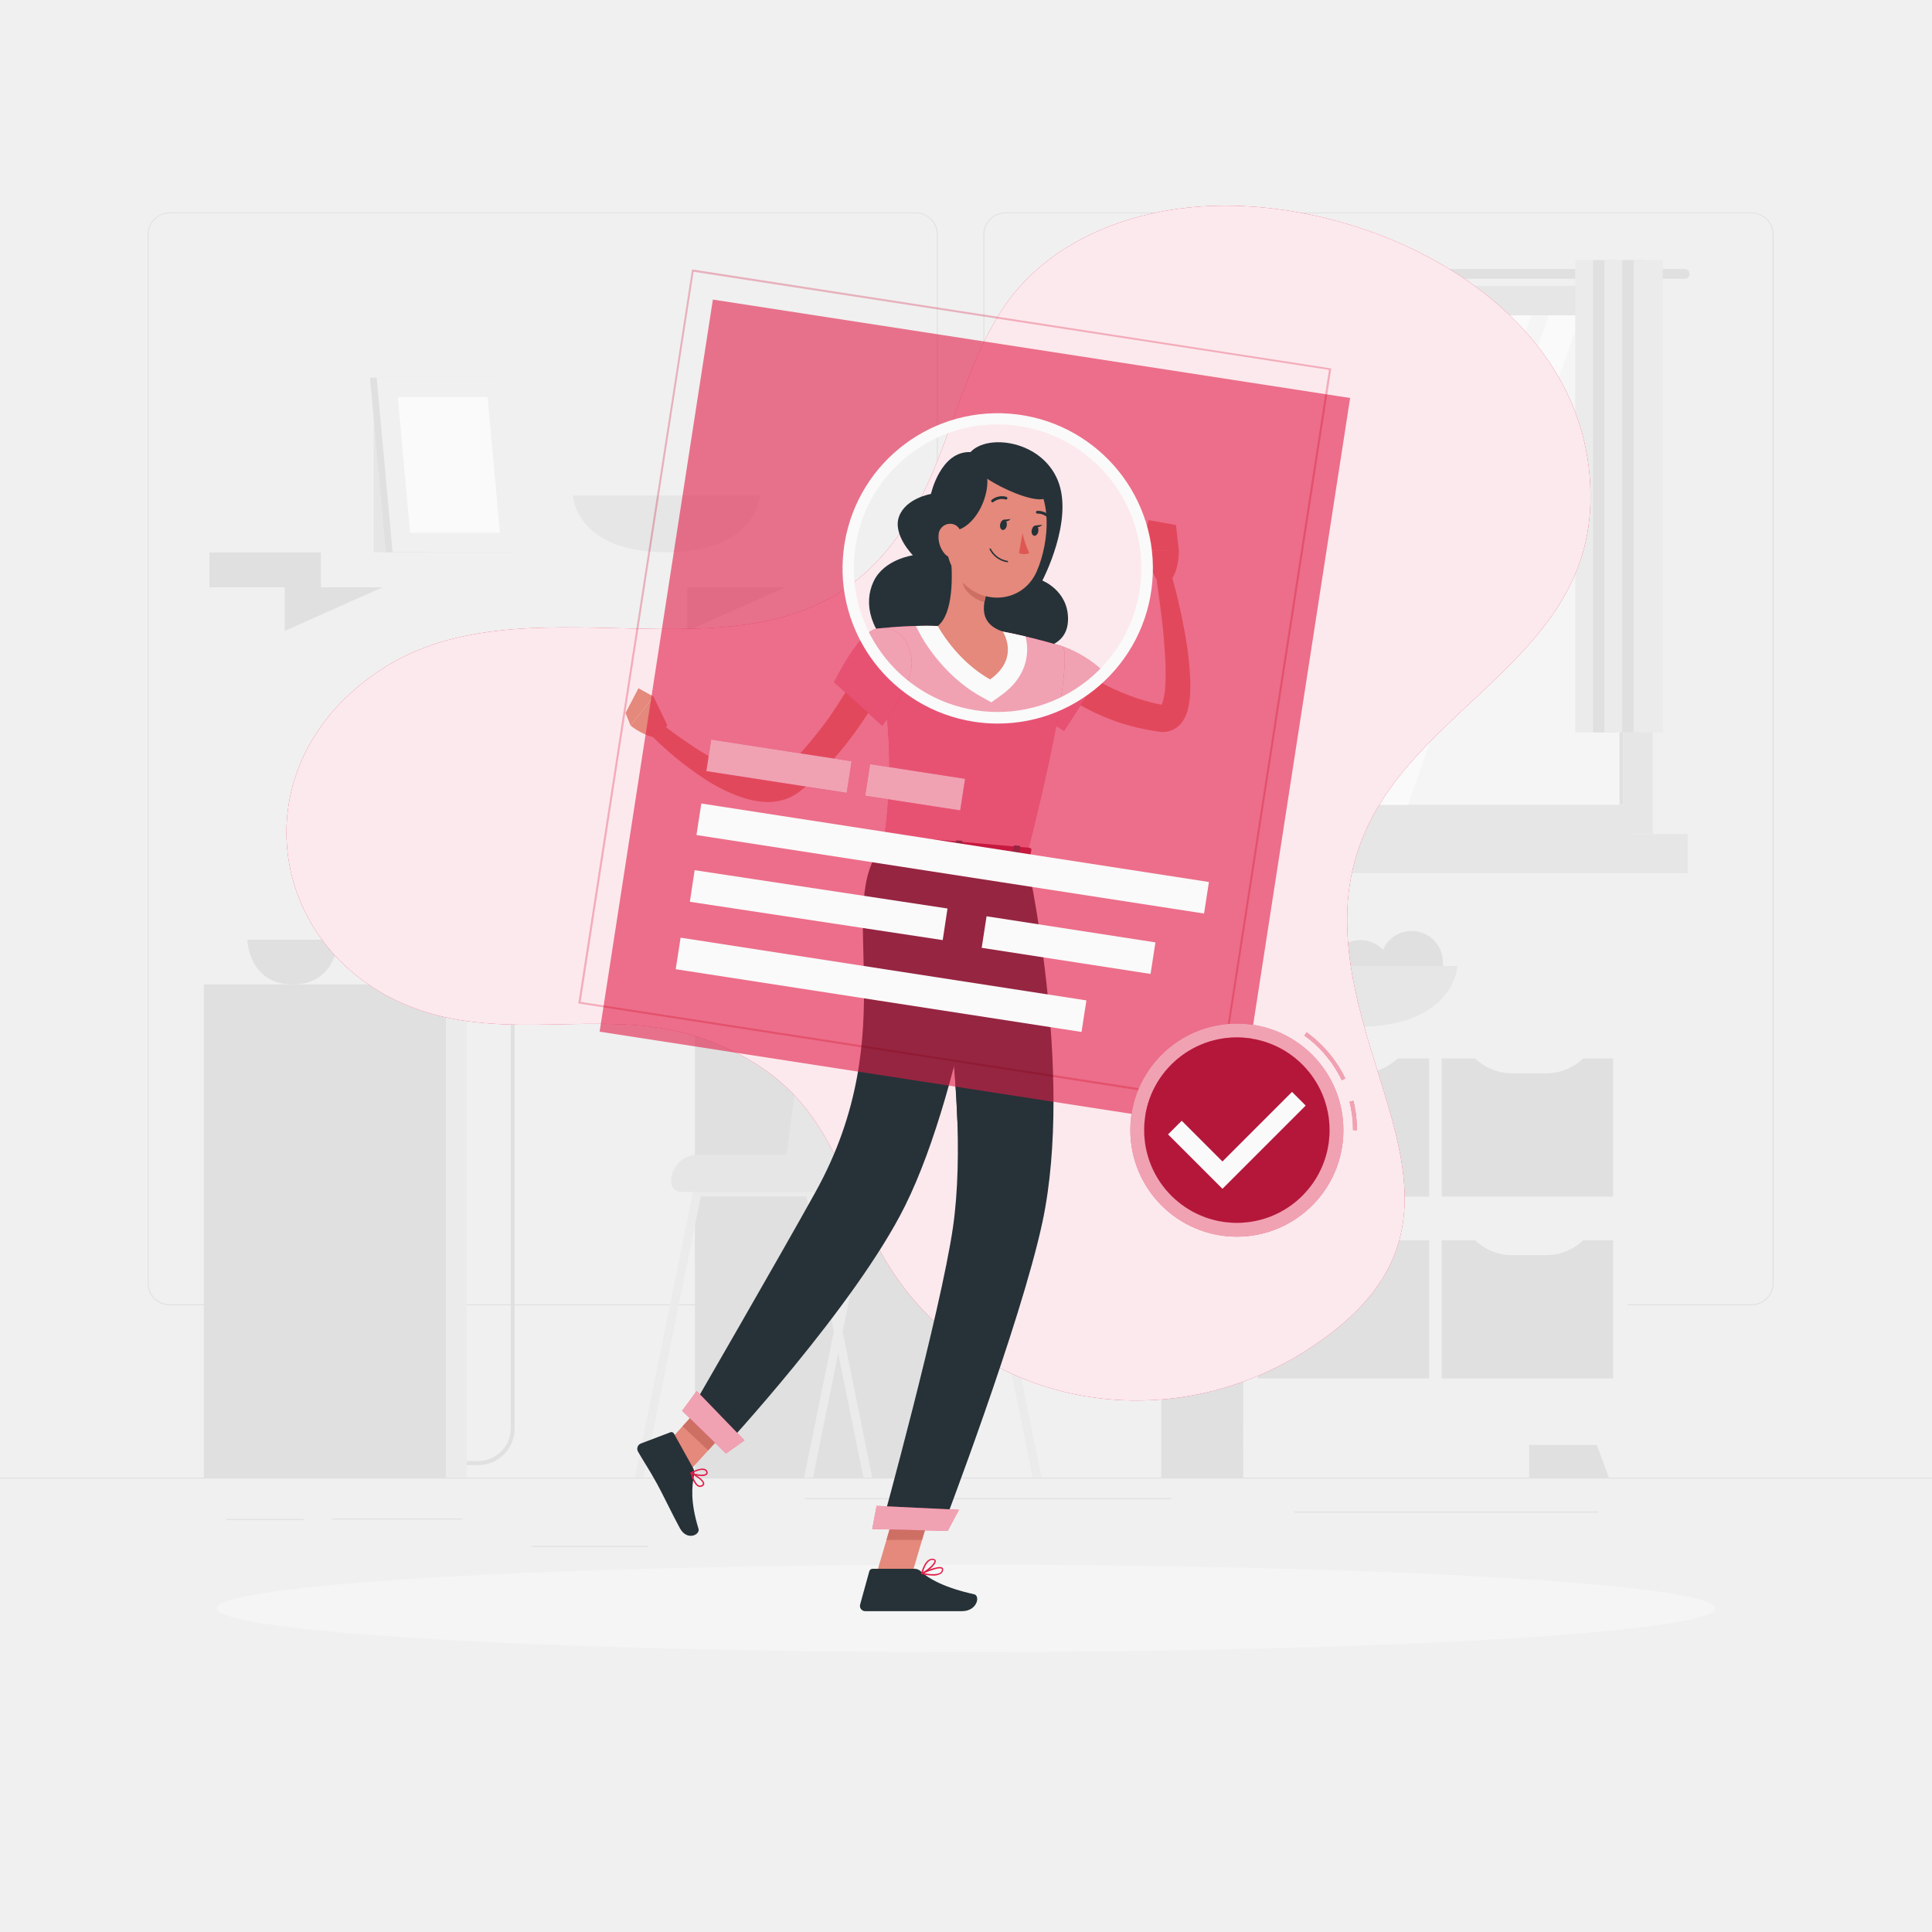
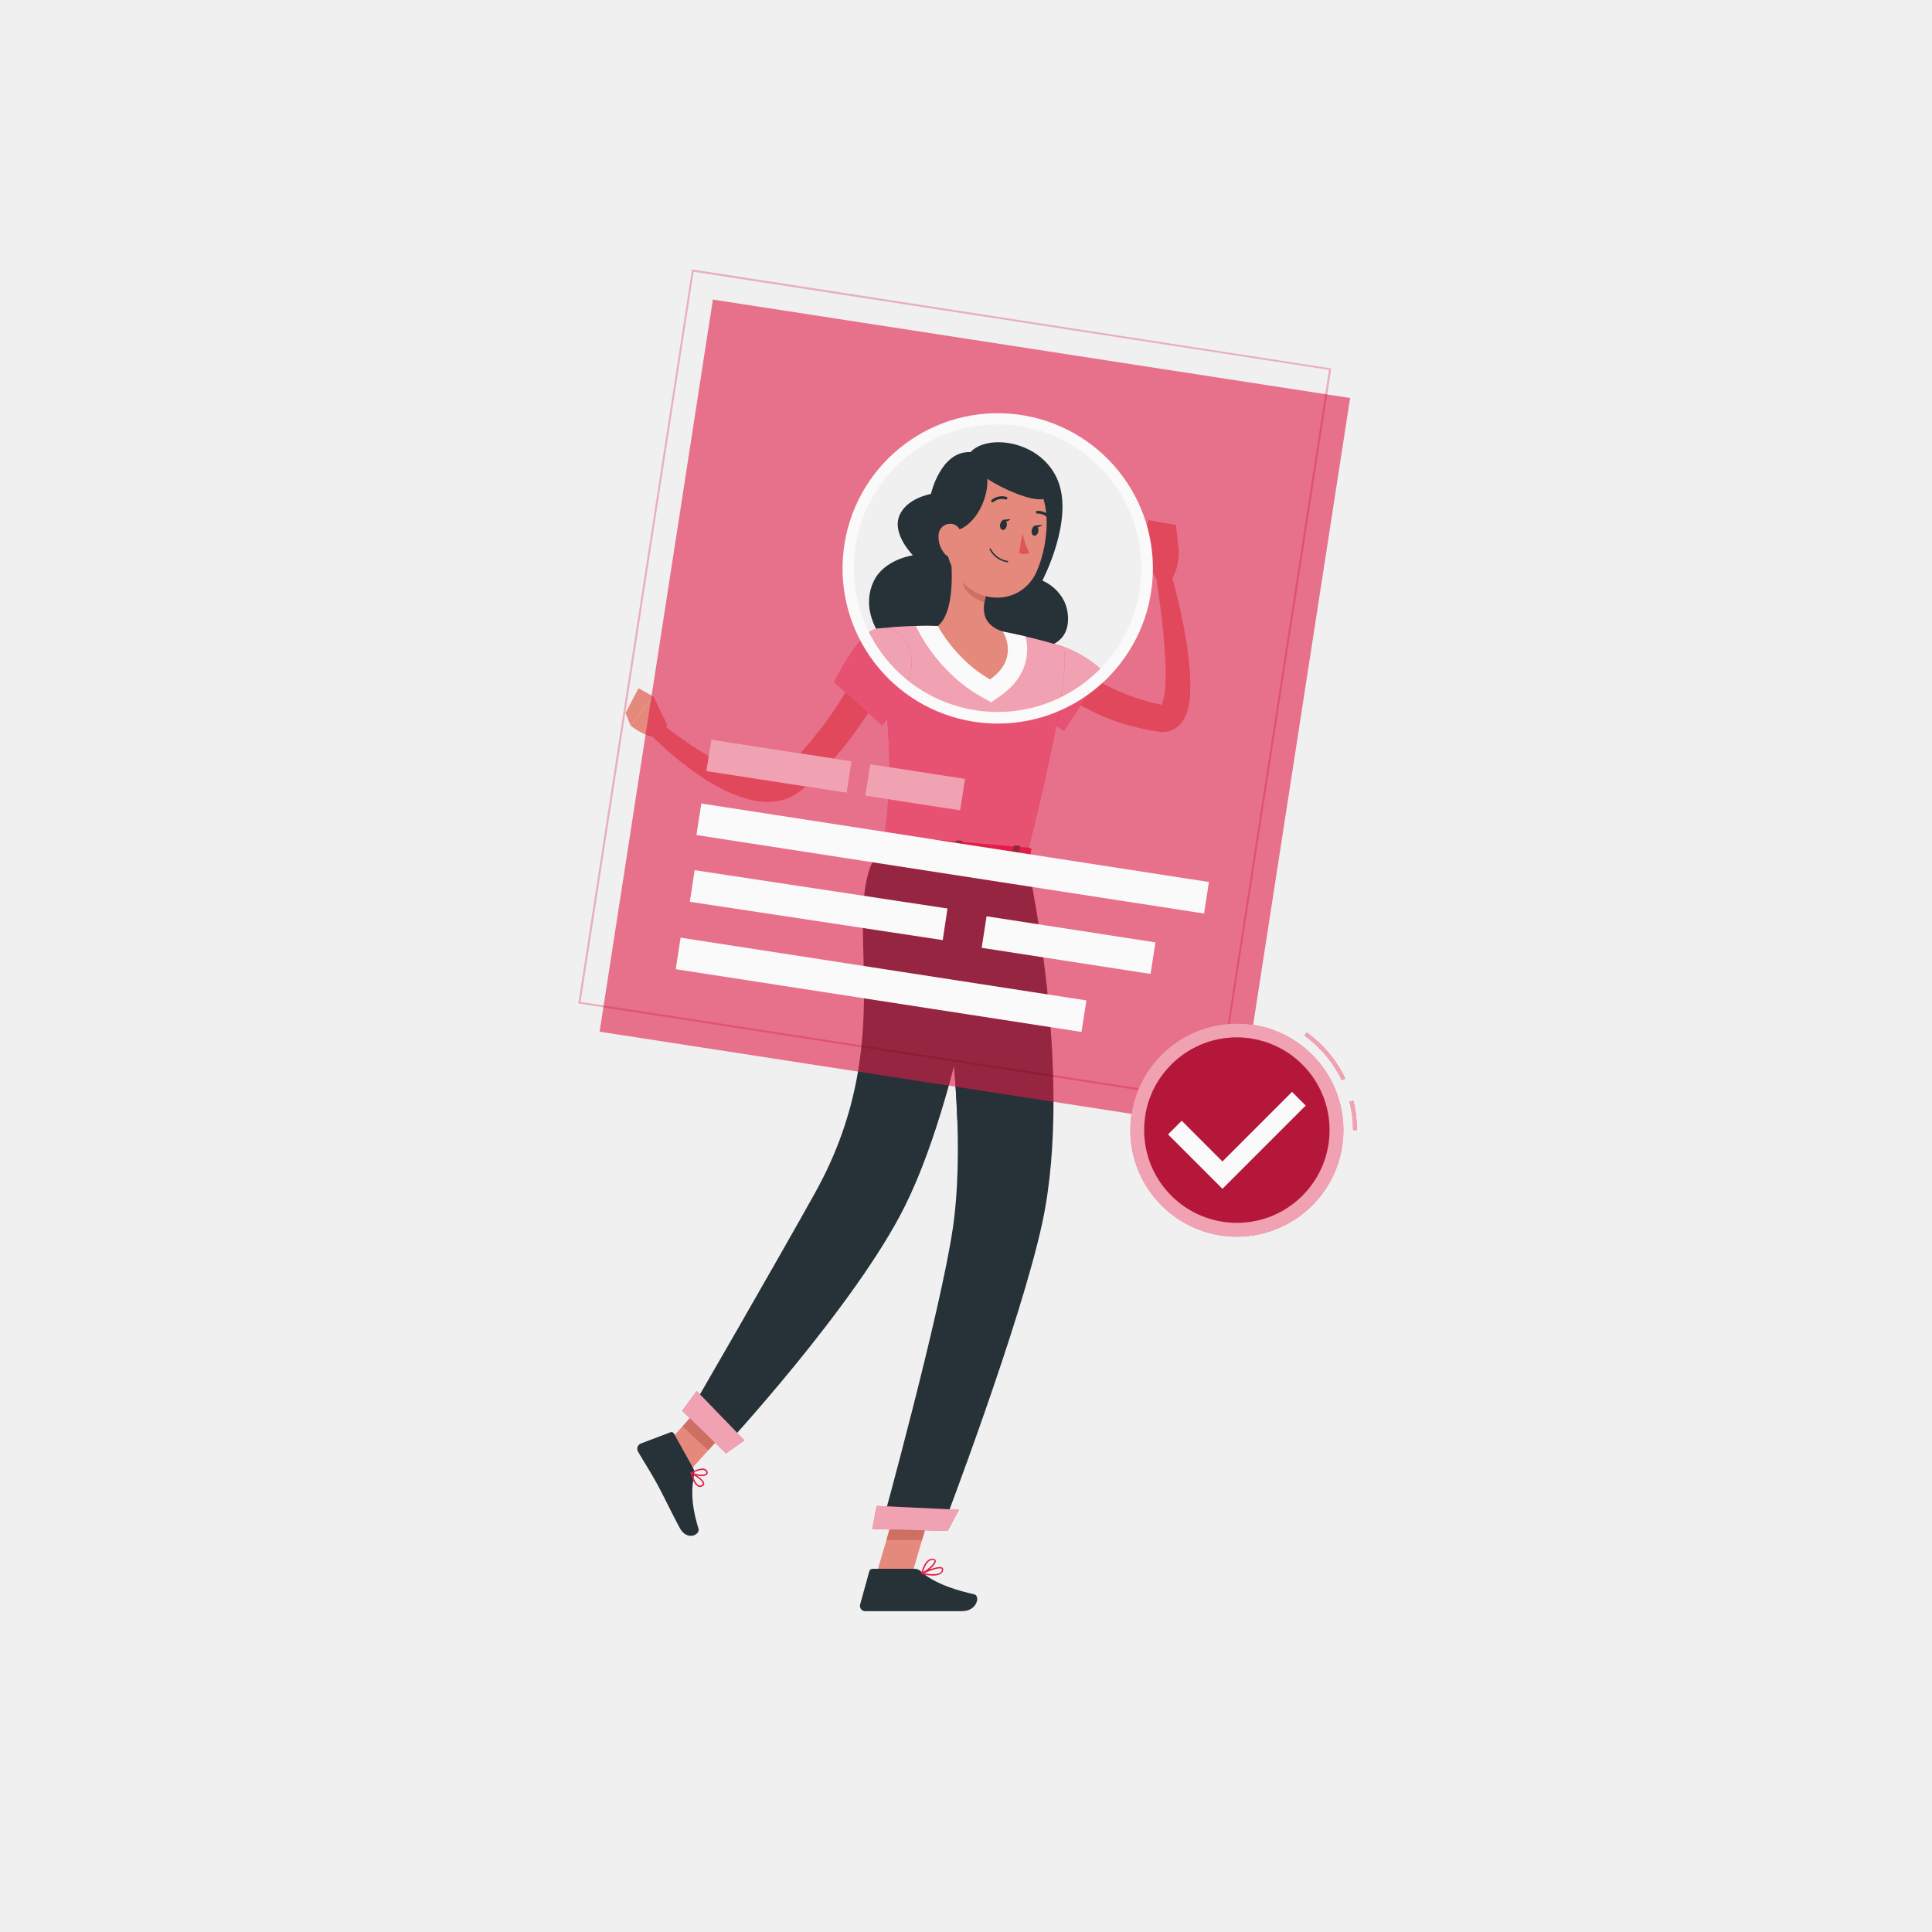
<svg xmlns="http://www.w3.org/2000/svg" viewBox="0 0 500 500">
-   <g id="background-complete">
-     <rect y="382.4" width="500" height="0.25" style="fill:#e0e0e0" />
-     <rect x="85.91" y="392.99" width="33.74" height="0.25" style="fill:#e0e0e0" />
-     <rect x="58.55" y="393.11" width="20.02" height="0.25" style="fill:#e0e0e0" />
-     <rect x="208.33" y="387.75" width="94.79" height="0.25" style="fill:#e0e0e0" />
-     <rect x="137.56" y="400.08" width="30.22" height="0.25" style="fill:#e0e0e0" />
-     <rect x="335" y="391.19" width="78.67" height="0.25" style="fill:#e0e0e0" />
-     <path d="M237,337.8H43.91a5.71,5.71,0,0,1-5.7-5.71V60.66A5.71,5.71,0,0,1,43.91,55H237a5.71,5.71,0,0,1,5.71,5.71V332.09A5.71,5.71,0,0,1,237,337.8ZM43.91,55.2a5.46,5.46,0,0,0-5.45,5.46V332.09a5.46,5.46,0,0,0,5.45,5.46H237a5.47,5.47,0,0,0,5.46-5.46V60.66A5.47,5.47,0,0,0,237,55.2Z" style="fill:#e0e0e0" />
-     <path d="M453.31,337.8H260.21a5.72,5.72,0,0,1-5.71-5.71V60.66A5.72,5.72,0,0,1,260.21,55h193.1A5.71,5.71,0,0,1,459,60.66V332.09A5.71,5.71,0,0,1,453.31,337.8ZM260.21,55.2a5.47,5.47,0,0,0-5.46,5.46V332.09a5.47,5.47,0,0,0,5.46,5.46h193.1a5.47,5.47,0,0,0,5.46-5.46V60.66a5.47,5.47,0,0,0-5.46-5.46Z" style="fill:#e0e0e0" />
-     <rect x="395.74" y="265.78" width="25.48" height="116.62" style="fill:#e0e0e0" />
-     <polygon points="416.38 382.4 421.22 382.4 421.22 368.63 411.31 368.63 416.38 382.4" style="fill:#f0f0f0" />
-     <rect x="300.52" y="265.78" width="25.48" height="116.62" style="fill:#e0e0e0" />
-     <rect x="321.77" y="265.78" width="99.45" height="108.17" style="fill:#f0f0f0" />
-     <rect x="377.42" y="316.69" width="35.76" height="44.35" transform="translate(56.43 734.16) rotate(-90)" style="fill:#e0e0e0" />
-     <rect x="329.82" y="316.69" width="35.76" height="44.35" transform="translate(8.84 686.56) rotate(-90)" style="fill:#e0e0e0" />
-     <path d="M352.09,324.84h-8.78a13.86,13.86,0,0,1-10.07-4.34h28.92A13.86,13.86,0,0,1,352.09,324.84Z" style="fill:#f0f0f0" />
-     <path d="M400.13,324.84h-8.77a13.88,13.88,0,0,1-10.08-4.34h28.93A13.9,13.9,0,0,1,400.13,324.84Z" style="fill:#f0f0f0" />
-     <rect x="377.42" y="269.63" width="35.76" height="44.35" transform="translate(103.49 687.1) rotate(-90)" style="fill:#e0e0e0" />
-     <rect x="329.82" y="269.63" width="35.76" height="44.35" transform="translate(55.89 639.51) rotate(-90)" style="fill:#e0e0e0" />
-     <path d="M352.09,277.78h-8.78a13.89,13.89,0,0,1-10.07-4.33h28.92A13.89,13.89,0,0,1,352.09,277.78Z" style="fill:#f0f0f0" />
-     <path d="M400.13,277.78h-8.77a13.91,13.91,0,0,1-10.08-4.33h28.93A13.93,13.93,0,0,1,400.13,277.78Z" style="fill:#f0f0f0" />
-     <polygon points="326.61 382.4 321.77 382.4 321.77 368.63 331.69 368.63 326.61 382.4" style="fill:#f0f0f0" />
-     <path d="M346.37,247.51c0,4.46,3.1,7.56-1.36,7.56s-14.78-3.1-14.78-7.56a8.07,8.07,0,0,1,16.14,0Z" style="fill:#e0e0e0" />
-     <path d="M360.18,251.36c0,4.45,3.1,7.56-1.36,7.56S344,255.81,344,251.36a8.07,8.07,0,1,1,16.14,0Z" style="fill:#e0e0e0" />
-     <path d="M373.41,249c0,4.45,3.1,7.56-1.36,7.56s-14.78-3.11-14.78-7.56a8.07,8.07,0,0,1,16.14,0Z" style="fill:#e0e0e0" />
-     <path d="M325.29,250s.66,15.74,25.95,15.74S377.18,250,377.18,250Z" style="fill:#e6e6e6" />
-     <rect x="294.05" y="73.99" width="128.23" height="141.9" style="fill:#e0e0e0" />
-     <path d="M436,69.61H285.75a1.27,1.27,0,0,0-1.28,1.27h0a1.28,1.28,0,0,0,1.28,1.28H436a1.27,1.27,0,0,0,1.27-1.28h0A1.27,1.27,0,0,0,436,69.61Z" style="fill:#e0e0e0" />
-     <rect x="296.59" y="73.99" width="131.13" height="141.9" style="fill:#e6e6e6" />
-     <rect x="294.05" y="215.89" width="128.23" height="10.11" style="fill:#e0e0e0" />
-     <rect x="305.65" y="215.89" width="131.13" height="10.11" style="fill:#e6e6e6" />
-     <rect x="298.82" y="86.99" width="126.66" height="115.89" transform="translate(507.09 -217.22) rotate(90)" style="fill:#f5f5f5" />
-     <polygon points="330.52 208.27 375.23 81.61 396.33 81.61 351.62 208.27 330.52 208.27" style="fill:#fafafa" />
-     <polygon points="356.15 208.27 400.86 81.61 409.09 81.61 364.38 208.27 356.15 208.27" style="fill:#fafafa" />
-     <rect x="356.29" y="144.46" width="126.66" height="0.97" transform="translate(564.56 -274.68) rotate(90)" style="fill:#e0e0e0" />
-     <rect x="291.19" y="67.33" width="13.11" height="122.22" style="fill:#ebebeb" />
-     <rect x="299.19" y="67.33" width="10.21" height="122.22" style="fill:#e0e0e0" />
-     <rect x="304.3" y="67.33" width="13.11" height="122.22" style="fill:#ebebeb" />
-     <rect x="312.3" y="67.33" width="10.21" height="122.22" style="fill:#e0e0e0" />
-     <rect x="317.41" y="67.33" width="13.11" height="122.22" style="fill:#ebebeb" />
-     <rect x="407.67" y="67.33" width="7.55" height="122.22" style="fill:#ebebeb" />
-     <rect x="412.28" y="67.33" width="5.89" height="122.22" style="fill:#e0e0e0" />
-     <rect x="415.22" y="67.33" width="7.55" height="122.22" style="fill:#ebebeb" />
-     <rect x="419.83" y="67.33" width="5.89" height="122.22" style="fill:#e0e0e0" />
-     <rect x="422.78" y="67.33" width="7.55" height="122.22" style="fill:#ebebeb" />
-     <rect x="96.71" y="105.64" width="13.66" height="37.27" style="fill:#e6e6e6" />
-     <polygon points="78.04 151.44 73.7 163.28 78.04 163.28 104.6 151.44 78.04 151.44" style="fill:#f0f0f0" />
-     <polygon points="73.7 151.44 73.7 163.28 100.27 151.44 73.7 151.44" style="fill:#e0e0e0" />
-     <polygon points="182.2 151.44 177.87 163.28 182.2 163.28 208.77 151.44 182.2 151.44" style="fill:#f0f0f0" />
-     <polygon points="177.87 151.44 177.87 163.28 204.43 151.44 177.87 151.44" style="fill:#e0e0e0" />
-     <rect x="54.2" y="142.99" width="28.89" height="9.01" transform="translate(137.3 294.99) rotate(180)" style="fill:#e0e0e0" />
-     <rect x="83.09" y="142.99" width="143.63" height="9.01" style="fill:#f0f0f0" />
-     <polygon points="133.12 142.91 99.87 142.91 95.76 97.74 129.01 97.74 133.12 142.91" style="fill:#e0e0e0" />
-     <polygon points="134.84 142.91 101.6 142.91 97.48 97.74 130.73 97.74 134.84 142.91" style="fill:#f0f0f0" />
-     <polygon points="106.14 137.91 102.94 102.74 126.19 102.74 129.39 137.91 106.14 137.91" style="fill:#fafafa" />
-     <path d="M148.26,128.24s.61,14.67,24.18,14.67,24.18-14.67,24.18-14.67Z" style="fill:#e6e6e6" />
-     <path d="M123.76,379.16H87.33a3.85,3.85,0,0,1-2.29-7l.59.8a2.86,2.86,0,0,0,1.7,5.15h36.43a8.43,8.43,0,0,0,8.42-8.42V261.88a9.18,9.18,0,0,1,9.16-9.17h10.9v1h-10.9a8.18,8.18,0,0,0-8.16,8.17V369.74A9.44,9.44,0,0,1,123.76,379.16Z" style="fill:#e0e0e0" />
-     <rect x="179.84" y="254.77" width="65.61" height="127.63" style="fill:#e0e0e0" />
-     <rect x="242.51" y="254.77" width="5.41" height="127.63" style="fill:#ebebeb" />
-     <rect x="119.14" y="254.77" width="130.46" height="9.57" transform="translate(368.73 519.11) rotate(180)" style="fill:#ebebeb" />
-     <rect x="52.74" y="254.77" width="65.61" height="127.63" style="fill:#e0e0e0" />
-     <rect x="115.4" y="254.77" width="5.41" height="127.63" style="fill:#ebebeb" />
-     <polygon points="98.03 216.67 159.17 216.67 168.03 252.77 106.89 252.77 98.03 216.67" style="fill:#e0e0e0" />
-     <polygon points="106.89 252.77 107.14 254.77 168.28 254.77 168.04 252.77 106.89 252.77" style="fill:#e0e0e0" />
-     <polygon points="99.92 216.67 161.06 216.67 169.92 252.77 108.78 252.77 99.92 216.67" style="fill:#f0f0f0" />
-     <polygon points="110.07 251.12 102.02 218.32 159.76 218.32 167.81 251.12 110.07 251.12" style="fill:#fafafa" />
-     <polygon points="124.71 252.77 124.95 254.77 192.28 254.77 192.03 252.77 124.71 252.77" style="fill:#f0f0f0" />
-     <path d="M77.07,245.67s-9-15.51,3.49-27.86c0,0,3.25,2.13,3.2,5s-3.48,3.58-2.75,6,4,4.72,1.86,6.69.34,3.72.2,6.14S77.07,245.67,77.07,245.67Z" style="fill:#f0f0f0" />
-     <path d="M77.75,247.09s3.65-17.56-12.09-25.34c0,0-2.42,3.05-1.47,5.74s4.44,2.29,4.49,4.79-2.3,5.73.35,6.93.84,3.64,1.74,5.88S77.75,247.09,77.75,247.09Z" style="fill:#f0f0f0" />
-     <path d="M64,243.2s.3,11.57,11.77,11.57S87.51,243.2,87.51,243.2Z" style="fill:#e0e0e0" />
-     <path d="M225.74,382.4h-2.28l-6.53-32.16-1.14-5.63-7.12-35H181.38L166.59,382.4h-2.28l15.07-74.18a1.1,1.1,0,0,1,1.09-.89h29.11a1.1,1.1,0,0,1,1.09.89L216.92,339l1.15,5.63Z" style="fill:#ebebeb" />
-     <path d="M269.55,382.4h-2.29l-14.79-72.83H225.19l-7.12,35.06-1.14,5.61L210.4,382.4h-2.28l7.67-37.79,1.13-5.61,6.26-30.78a1.1,1.1,0,0,1,1.09-.89h29.11a1.12,1.12,0,0,1,1.1.89Z" style="fill:#ebebeb" />
-     <path d="M202.29,308.45h50.14A17.59,17.59,0,0,0,270,291.22l1.87-76.2A12.82,12.82,0,0,0,259.07,202H227.64a12.82,12.82,0,0,0-12.73,11.36Z" style="fill:#e6e6e6" />
-     <path d="M173.7,298.84h53.43a2.5,2.5,0,0,1,2.5,2.5v.24a6.87,6.87,0,0,1-6.87,6.87H173.7a0,0,0,0,1,0,0v-9.61A0,0,0,0,1,173.7,298.84Z" transform="translate(403.33 607.29) rotate(180)" style="fill:#e6e6e6" />
-   </g>
-   <g id="background-simple">
-     <path d="M97.55,174c37.5-25.74,92.7,3.84,125.9-25.32,20.45-18,21.88-45.46,34.84-66.89,11.43-18.9,33.42-27.53,54.6-28.47,43.78-1.93,99.79,26.75,98.72,76.55-1,47.12-61,56.48-62.92,105.58-1.7,44.29,40.77,81.43-10.82,114.17-39.05,24.79-91.63,13-112.08-29.72-10.88-22.72-14.65-39.25-40.87-50-22.57-9.21-45-1.81-68.07-6.3C71.12,254.7,58.12,201,97.55,174Z" style="fill:#e11d48" />
-     <path d="M97.55,174c37.5-25.74,92.7,3.84,125.9-25.32,20.45-18,21.88-45.46,34.84-66.89,11.43-18.9,33.42-27.53,54.6-28.47,43.78-1.93,99.79,26.75,98.72,76.55-1,47.12-61,56.48-62.92,105.58-1.7,44.29,40.77,81.43-10.82,114.17-39.05,24.79-91.63,13-112.08-29.72-10.88-22.72-14.65-39.25-40.87-50-22.57-9.21-45-1.81-68.07-6.3C71.12,254.7,58.12,201,97.55,174Z" style="fill:#fff;opacity:0.9" />
-   </g>
-   <g id="Shadow">
-     <ellipse cx="250" cy="416.24" rx="193.89" ry="11.32" style="fill:#f5f5f5" />
-   </g>
  <g id="Character">
    <path d="M276.44,170.82l.65.55c.24.21.51.41.77.61.52.41,1,.82,1.6,1.21,1.08.79,2.23,1.51,3.38,2.23a50.75,50.75,0,0,0,7.27,3.71,55.45,55.45,0,0,0,7.73,2.64c.66.18,1.34.3,2,.45l1,.22c.21,0,0,0,0,.05a1.1,1.1,0,0,0-.38.17c-.09.09-.09.09-.05.07a3.72,3.72,0,0,0,.46-.95,15.42,15.42,0,0,0,.65-3.55c.12-1.31.16-2.69.15-4.08,0-2.79-.22-5.64-.44-8.5s-.57-5.73-.94-8.61-.78-5.76-1.21-8.6l3.76-.86a159.32,159.32,0,0,1,4,17.36,84.71,84.71,0,0,1,1.09,9,45.23,45.23,0,0,1,.11,4.68,21.81,21.81,0,0,1-.65,5.11,9.89,9.89,0,0,1-1.36,3,6.53,6.53,0,0,1-1.59,1.61,5.83,5.83,0,0,1-2.39,1,6.74,6.74,0,0,1-2.24,0l-1.15-.19c-.77-.13-1.55-.23-2.31-.4a56.37,56.37,0,0,1-9-2.58,57.55,57.55,0,0,1-8.45-4.06c-1.35-.81-2.67-1.66-3.95-2.59-.64-.46-1.27-1-1.9-1.44-.31-.26-.62-.51-.93-.79s-.6-.51-1-.89Z" style="fill:#e4897b" />
    <path d="M265.57,166.27c11-1.49,19.84,7.38,19.84,7.38l-10.06,15.52s-10.78-6.9-12.68-11.6C260.71,172.68,259.94,167,265.57,166.27Z" style="fill:#e11d48" />
    <path d="M265.57,166.27c11-1.49,19.84,7.38,19.84,7.38l-10.06,15.52s-10.78-6.9-12.68-11.6C260.71,172.68,259.94,167,265.57,166.27Z" style="fill:#fafafa;opacity:0.6" />
    <path d="M299.17,149.79l-3.65-7.32,9.57-.08s.19,5.11-2.23,8Z" style="fill:#e4897b" />
    <polygon points="297.22 134.6 304.34 135.87 305.09 142.39 295.52 142.47 297.22 134.6" style="fill:#e4897b" />
    <polygon points="226.67 407.87 235.63 408.73 241.83 387.69 232.87 386.82 226.67 407.87" style="fill:#e4897b" />
    <polygon points="169.7 376.75 176.34 382.99 190.68 367.23 184.04 360.99 169.7 376.75" style="fill:#e4897b" />
    <path d="M179.41,380l-5-9a.73.73,0,0,0-.9-.33l-7.69,2.92a1.48,1.48,0,0,0-.71,2.08c1.79,3.1,2.82,4.51,5,8.46,1.35,2.44,4,8,5.85,11.38s5.28,1.69,4.81.13c-2.14-7-1.73-10.93-1.13-14A2.4,2.4,0,0,0,179.41,380Z" style="fill:#263238" />
    <path d="M236.68,406H225.82a.89.89,0,0,0-.85.66l-2.37,8.59a1.36,1.36,0,0,0,1.33,1.72c3.83,0,5.64,0,10.42,0h14.59c4,0,4.8-4,3.16-4.38-7.36-1.62-11.61-3.87-13.88-6A2.26,2.26,0,0,0,236.68,406Z" style="fill:#263238" />
    <polygon points="241.83 387.69 238.63 398.54 229.41 398.54 232.86 386.83 241.83 387.69" style="fill:#ce6f64" />
    <polygon points="184.03 361 190.68 367.23 183.28 375.35 176.64 369.12 184.03 361" style="fill:#ce6f64" />
    <path d="M276.41,160.06c-.07-7.27-6.65-9.81-6.65-9.81s8.23-15.58,4-25.92-18.17-12.16-22.59-7.33c-7.77-.33-10.24,10.83-10.24,10.83s-6.5,1.09-8.25,5.82,3.58,10.06,3.58,10.06-7.42,1-10.15,6.71-1.05,13.29,7.15,19.83c11.92,9.5,33.83-2.42,33.83-2.42S276.49,168.42,276.41,160.06Z" style="fill:#263238" />
    <path d="M275,167.29s4,1.75-9.36,54.52l-37-3.21c1.92-15,2.75-24.32-1.78-55.88a109,109,0,0,1,15.91-.71,119.11,119.11,0,0,1,16.82,1.45A158.55,158.55,0,0,1,275,167.29Z" style="fill:#e11d48" />
    <path d="M275,167.29s4,1.75-9.36,54.52l-37-3.21c1.92-15,2.75-24.32-1.78-55.88a109,109,0,0,1,15.91-.71,119.11,119.11,0,0,1,16.82,1.45A158.55,158.55,0,0,1,275,167.29Z" style="fill:#fafafa;opacity:0.6" />
    <path d="M265.41,164.71c-1.92-.46-4-.9-5.9-1.25A119.11,119.11,0,0,0,242.69,162c-1.93-.07-3.86-.07-5.67,0l1.24,2.36c.22.42,5.5,10.27,15.53,15.86l2.76,1.54,2.57-1.83C265.6,175.3,266.56,169.28,265.41,164.71Z" style="fill:#fafafa" />
    <path d="M246,143.21c.59,5.51.79,15.52-3.3,18.8,0,0,4.68,8.89,13.54,13.82,7.84-5.58,3.28-12.37,3.28-12.37-5.91-2-5.37-6.42-4-10.54Z" style="fill:#e4897b" />
    <path d="M249.89,147.17l5.66,5.75a17.5,17.5,0,0,0-.78,2.94c-2.27-.53-5.57-2.9-5.61-5.34A9.84,9.84,0,0,1,249.89,147.17Z" style="fill:#ce6f64" />
    <path d="M245.76,130.71c-1.09,9-1.74,12.81,1.93,18.22,5.52,8.12,16.84,7.48,20.59-1,3.38-7.66,4.59-21.12-3.5-26.27A12.39,12.39,0,0,0,245.76,130.71Z" style="fill:#e4897b" />
    <path d="M252.74,119.62c6.95,1.8.08,22.94-11,16.81,0,0,.5-8.93,3.58-12.72A11.5,11.5,0,0,1,252.74,119.62Z" style="fill:#263238" />
    <path d="M252,120.79c3,4.88,25.25,14.13,17.77,3.63S252,120.79,252,120.79Z" style="fill:#263238" />
    <path d="M242.9,138.5a6.68,6.68,0,0,0,1.59,4.82c1.54,1.75,3.57.69,4.21-1.43.57-1.9.46-5.1-1.59-6.08A3,3,0,0,0,242.9,138.5Z" style="fill:#e4897b" />
    <path d="M265.6,221.81s12.53,55.44,4.17,94.52c-5.6,26.18-25.81,79.06-25.81,79.06l-15.8-.4s15.29-55.5,18.46-77.32c5.41-37.34-8.14-98.21-8.14-98.21Z" style="fill:#263238" />
    <path d="M251.15,233l-7.9,12.46a381.36,381.36,0,0,1,4.52,44.63C258.88,270.2,253.62,243.53,251.15,233Z" style="fill:#263238" />
    <polygon points="245.26 396.21 225.74 395.71 226.87 389.72 248.18 390.73 245.26 396.21" style="fill:#e11d48" />
    <polygon points="245.26 396.21 225.74 395.71 226.87 389.72 248.18 390.73 245.26 396.21" style="fill:#fafafa;opacity:0.6" />
    <path d="M257.5,221.21s-7.35,58.8-23.29,90.9C221.34,338,187,375,187,375l-8.78-9.05s23.2-40.11,32.77-57.34c23.46-42.23,4.28-74.45,17.58-90Z" style="fill:#263238" />
    <polygon points="187.88 376.16 176.54 365.11 180.31 359.99 192.66 372.76 187.88 376.16" style="fill:#e11d48" />
    <polygon points="187.88 376.16 176.54 365.11 180.31 359.99 192.66 372.76 187.88 376.16" style="fill:#fafafa;opacity:0.6" />
    <path d="M228.19,216.38l-1.95,3.17c-.16.25.13.54.55.57l38.85,3.36c.34,0,.63-.11.67-.32l.62-3.28c0-.23-.23-.45-.6-.48l-37.51-3.25A.68.68,0,0,0,228.19,216.38Z" style="fill:#e11d48" />
-     <path d="M228.19,216.38l-1.95,3.17c-.16.25.13.54.55.57l38.85,3.36c.34,0,.63-.11.67-.32l.62-3.28c0-.23-.23-.45-.6-.48l-37.51-3.25A.68.68,0,0,0,228.19,216.38Z" style="opacity:0.3" />
    <path d="M232.87,221l-1-.09c-.2,0-.34-.13-.32-.26l.85-4.26c0-.13.21-.22.41-.2l1,.09c.2,0,.34.13.32.26l-.84,4.26C233.25,220.94,233.07,221,232.87,221Z" style="fill:#263238" />
    <path d="M262.79,223.6l-1-.09c-.2,0-.34-.13-.32-.26l.85-4.27c0-.12.21-.21.41-.19l1,.09c.2,0,.34.13.32.25l-.84,4.27C263.17,223.53,263,223.61,262.79,223.6Z" style="fill:#263238" />
    <path d="M247.83,222.3l-1-.08c-.2,0-.34-.14-.32-.26l.85-4.27c0-.12.21-.21.41-.19l1,.08c.2,0,.34.14.32.26l-.84,4.27C248.21,222.23,248,222.32,247.83,222.3Z" style="fill:#263238" />
    <path d="M258.83,135.68c-.13.72.15,1.38.62,1.47s1-.43,1.1-1.16-.14-1.39-.62-1.47S259,135,258.83,135.68Z" style="fill:#263238" />
    <path d="M267,137.18c-.13.72.15,1.38.62,1.47s1-.43,1.1-1.16-.14-1.39-.62-1.47S267.18,136.45,267,137.18Z" style="fill:#263238" />
    <path d="M267.93,136l1.83-.18S268.62,137,267.93,136Z" style="fill:#263238" />
    <path d="M264.64,138a20,20,0,0,0,1.75,5.11,3.17,3.17,0,0,1-2.68,0Z" style="fill:#de5753" />
    <path d="M260.67,145.51h0a6.17,6.17,0,0,1-4.58-3.35.18.18,0,0,1,.1-.23.17.17,0,0,1,.23.09,5.88,5.88,0,0,0,4.31,3.13.18.18,0,0,1,0,.36Z" style="fill:#263238" />
    <path d="M256.88,130a.36.36,0,0,1-.22-.65,4.22,4.22,0,0,1,3.81-.77.36.36,0,0,1,.22.46.36.36,0,0,1-.46.22,3.49,3.49,0,0,0-3.13.66A.4.4,0,0,1,256.88,130Z" style="fill:#263238" />
    <path d="M271.68,134.42a.37.37,0,0,1-.28-.13,3.54,3.54,0,0,0-2.9-1.37.37.37,0,0,1-.4-.32.35.35,0,0,1,.32-.39,4.21,4.21,0,0,1,3.54,1.62.37.37,0,0,1,0,.51A.4.4,0,0,1,271.68,134.42Z" style="fill:#263238" />
    <path d="M229.59,176a89.89,89.89,0,0,1-5,8.68c-1.8,2.76-3.7,5.46-5.75,8.06a86.54,86.54,0,0,1-6.65,7.45c-1.22,1.15-2.41,2.32-3.72,3.4l-1,.82-.24.2-.32.25a7.37,7.37,0,0,1-.66.48,12.29,12.29,0,0,1-2.94,1.48,15,15,0,0,1-6.09.67,23.64,23.64,0,0,1-5.4-1.19,42,42,0,0,1-9.19-4.53,84.71,84.71,0,0,1-15.14-12.54l2.66-2.79c2.39,1.92,4.91,3.83,7.49,5.56a76.8,76.8,0,0,0,7.88,4.84,41.6,41.6,0,0,0,8.16,3.41c2.7.75,5.41.88,7.28.1a8,8,0,0,0,2.77-2c1.11-1,2.14-2.11,3.19-3.19,2.05-2.23,3.95-4.62,5.82-7s3.56-5,5.2-7.6c.83-1.3,1.62-2.62,2.4-3.94s1.53-2.71,2.18-3.95Z" style="fill:#e4897b" />
    <path d="M172.68,187.63l-3.56-7.36-5.92,7.52s3.92,3.27,7.73,3.15Z" style="fill:#e4897b" />
    <polygon points="165.23 178.12 161.88 184.53 163.2 187.79 169.12 180.27 165.23 178.12" style="fill:#e4897b" />
    <path d="M226.78,162.72c-4.54.8-10.91,13.83-10.91,13.83l12.47,11.27s8.08-10.85,7.6-16.77C235.53,166,232.56,161.7,226.78,162.72Z" style="fill:#e11d48" />
    <path d="M226.78,162.72c-4.54.8-10.91,13.83-10.91,13.83l12.47,11.27s8.08-10.85,7.6-16.77C235.53,166,232.56,161.7,226.78,162.72Z" style="fill:#fafafa;opacity:0.6" />
    <path d="M181.16,384.83a1,1,0,0,1-.35-.06c-1.09-.36-1.8-2.37-2.13-3.54a.18.18,0,0,1,.06-.19.2.2,0,0,1,.2,0c.33.17,3.23,1.73,3.32,2.87a.67.67,0,0,1-.31.64A1.3,1.3,0,0,1,181.16,384.83Zm-2-3.28c.5,1.61,1.15,2.67,1.77,2.88a.85.85,0,0,0,.82-.19.33.33,0,0,0,.16-.32C181.85,383.22,180.15,382.11,179.15,381.55Z" style="fill:#e11d48" />
    <path d="M181.61,382a6.5,6.5,0,0,1-2.85-.67.16.16,0,0,1-.09-.15.18.18,0,0,1,.1-.16c.09,0,2.39-1.31,3.63-.87a1.07,1.07,0,0,1,.67.64.72.72,0,0,1-.16.89A2.1,2.1,0,0,1,181.61,382Zm-2.36-.82c1,.42,2.89.68,3.43.22.09-.07.17-.2.06-.48a.73.73,0,0,0-.46-.43C181.43,380.19,179.9,380.86,179.25,381.18Z" style="fill:#e11d48" />
    <path d="M241.5,407.76a14.7,14.7,0,0,1-3-.38.18.18,0,0,1-.14-.16.17.17,0,0,1,.1-.18c.45-.21,4.38-2,5.38-1.36a.61.61,0,0,1,.26.56,1.35,1.35,0,0,1-.54,1A3.6,3.6,0,0,1,241.5,407.76Zm-2.34-.62c1.17.22,3.33.5,4.22-.17a1,1,0,0,0,.4-.75.26.26,0,0,0-.1-.24C243.12,405.6,240.79,406.42,239.16,407.14Z" style="fill:#e11d48" />
    <path d="M238.58,407.38a.16.16,0,0,1-.12,0,.19.19,0,0,1-.06-.18c0-.16.94-4.05,3.07-3.8.54.06.68.33.71.54.14,1-2.35,3-3.53,3.47Zm2.7-3.67c-1.37,0-2.16,2.26-2.43,3.17,1.29-.68,3.06-2.3,3-2.93,0-.05,0-.19-.39-.23Z" style="fill:#e11d48" />
    <path d="M259.72,134.52l1.83-.19S260.41,135.53,259.72,134.52Z" style="fill:#263238" />
    <path d="M184.49,77.53,155.18,267,320.1,292.48,349.41,103ZM252.25,185.3A38.72,38.72,0,1,1,296.43,153,38.72,38.72,0,0,1,252.25,185.3Z" style="fill:#e11d48;opacity:0.6" />
    <path d="M315.12,285.29l-.25,0L149.7,259.7l0-.25L179.09,69.76l.24,0L344.5,95.35l0,.25Zm-164.85-26L314.7,284.72l29.23-189L179.5,70.33Z" style="fill:#e11d48;opacity:0.3;mix-blend-mode:multiply" />
    <path d="M258.19,187.26a40.47,40.47,0,0,1-6.17-.48h0a40.16,40.16,0,1,1,6.17.48Zm-5.71-3.44a37.21,37.21,0,1,0-31.09-42.47,37.26,37.26,0,0,0,31.09,42.47Z" style="fill:#fafafa" />
    <rect x="183.2" y="194.18" width="36.76" height="8.26" transform="translate(32.69 -28.49) rotate(8.79)" style="fill:#e11d48" />
    <rect x="183.2" y="194.18" width="36.76" height="8.26" transform="translate(32.69 -28.49) rotate(8.79)" style="fill:#fafafa;opacity:0.6" />
    <rect x="224.38" y="199.63" width="24.87" height="8.26" transform="translate(33.94 -33.81) rotate(8.79)" style="fill:#e11d48" />
    <rect x="224.38" y="199.63" width="24.87" height="8.26" transform="translate(33.94 -33.81) rotate(8.79)" style="fill:#fafafa;opacity:0.6" />
    <rect x="180.07" y="218.07" width="132.93" height="8.26" transform="translate(36.87 -35.08) rotate(8.79)" style="fill:#fafafa" />
    <rect x="177.78" y="230.32" width="66.1" height="8.26" transform="matrix(0.99, 0.15, -0.15, 0.99, 38.32, -29.48)" style="fill:#fafafa" />
    <rect x="254.41" y="240.48" width="44.22" height="8.26" transform="translate(40.65 -39.4) rotate(8.79)" style="fill:#fafafa" />
    <rect x="174.86" y="250.75" width="106.27" height="8.26" transform="translate(41.65 -31.86) rotate(8.79)" style="fill:#fafafa" />
    <path d="M351.17,292.48h-1a29.86,29.86,0,0,0-.91-7.36l1-.24A30.78,30.78,0,0,1,351.17,292.48Zm-3.92-12.92A30.36,30.36,0,0,0,337.58,268l.58-.81a31.44,31.44,0,0,1,10,11.92Z" style="fill:#e11d48" />
    <path d="M351.17,292.48h-1a29.86,29.86,0,0,0-.91-7.36l1-.24A30.78,30.78,0,0,1,351.17,292.48Zm-3.92-12.92A30.36,30.36,0,0,0,337.58,268l.58-.81a31.44,31.44,0,0,1,10,11.92Z" style="fill:#fafafa;opacity:0.6" />
    <path d="M320.1,264.91a27.57,27.57,0,1,0,27.57,27.57A27.57,27.57,0,0,0,320.1,264.91Zm0,51.57a24,24,0,1,1,24-24A24,24,0,0,1,320.1,316.48Z" style="fill:#e11d48" />
    <path d="M320.1,264.91a27.57,27.57,0,1,0,27.57,27.57A27.57,27.57,0,0,0,320.1,264.91Zm0,51.57a24,24,0,1,1,24-24A24,24,0,0,1,320.1,316.48Z" style="fill:#fafafa;opacity:0.6" />
    <circle cx="320.1" cy="292.48" r="23.99" style="fill:#e11d48" />
    <circle cx="320.1" cy="292.48" r="23.99" style="opacity:0.2" />
    <polygon points="316.37 307.66 302.29 293.58 305.83 290.05 316.37 300.59 334.38 282.58 337.91 286.12 316.37 307.66" style="fill:#fafafa" />
  </g>
</svg>
